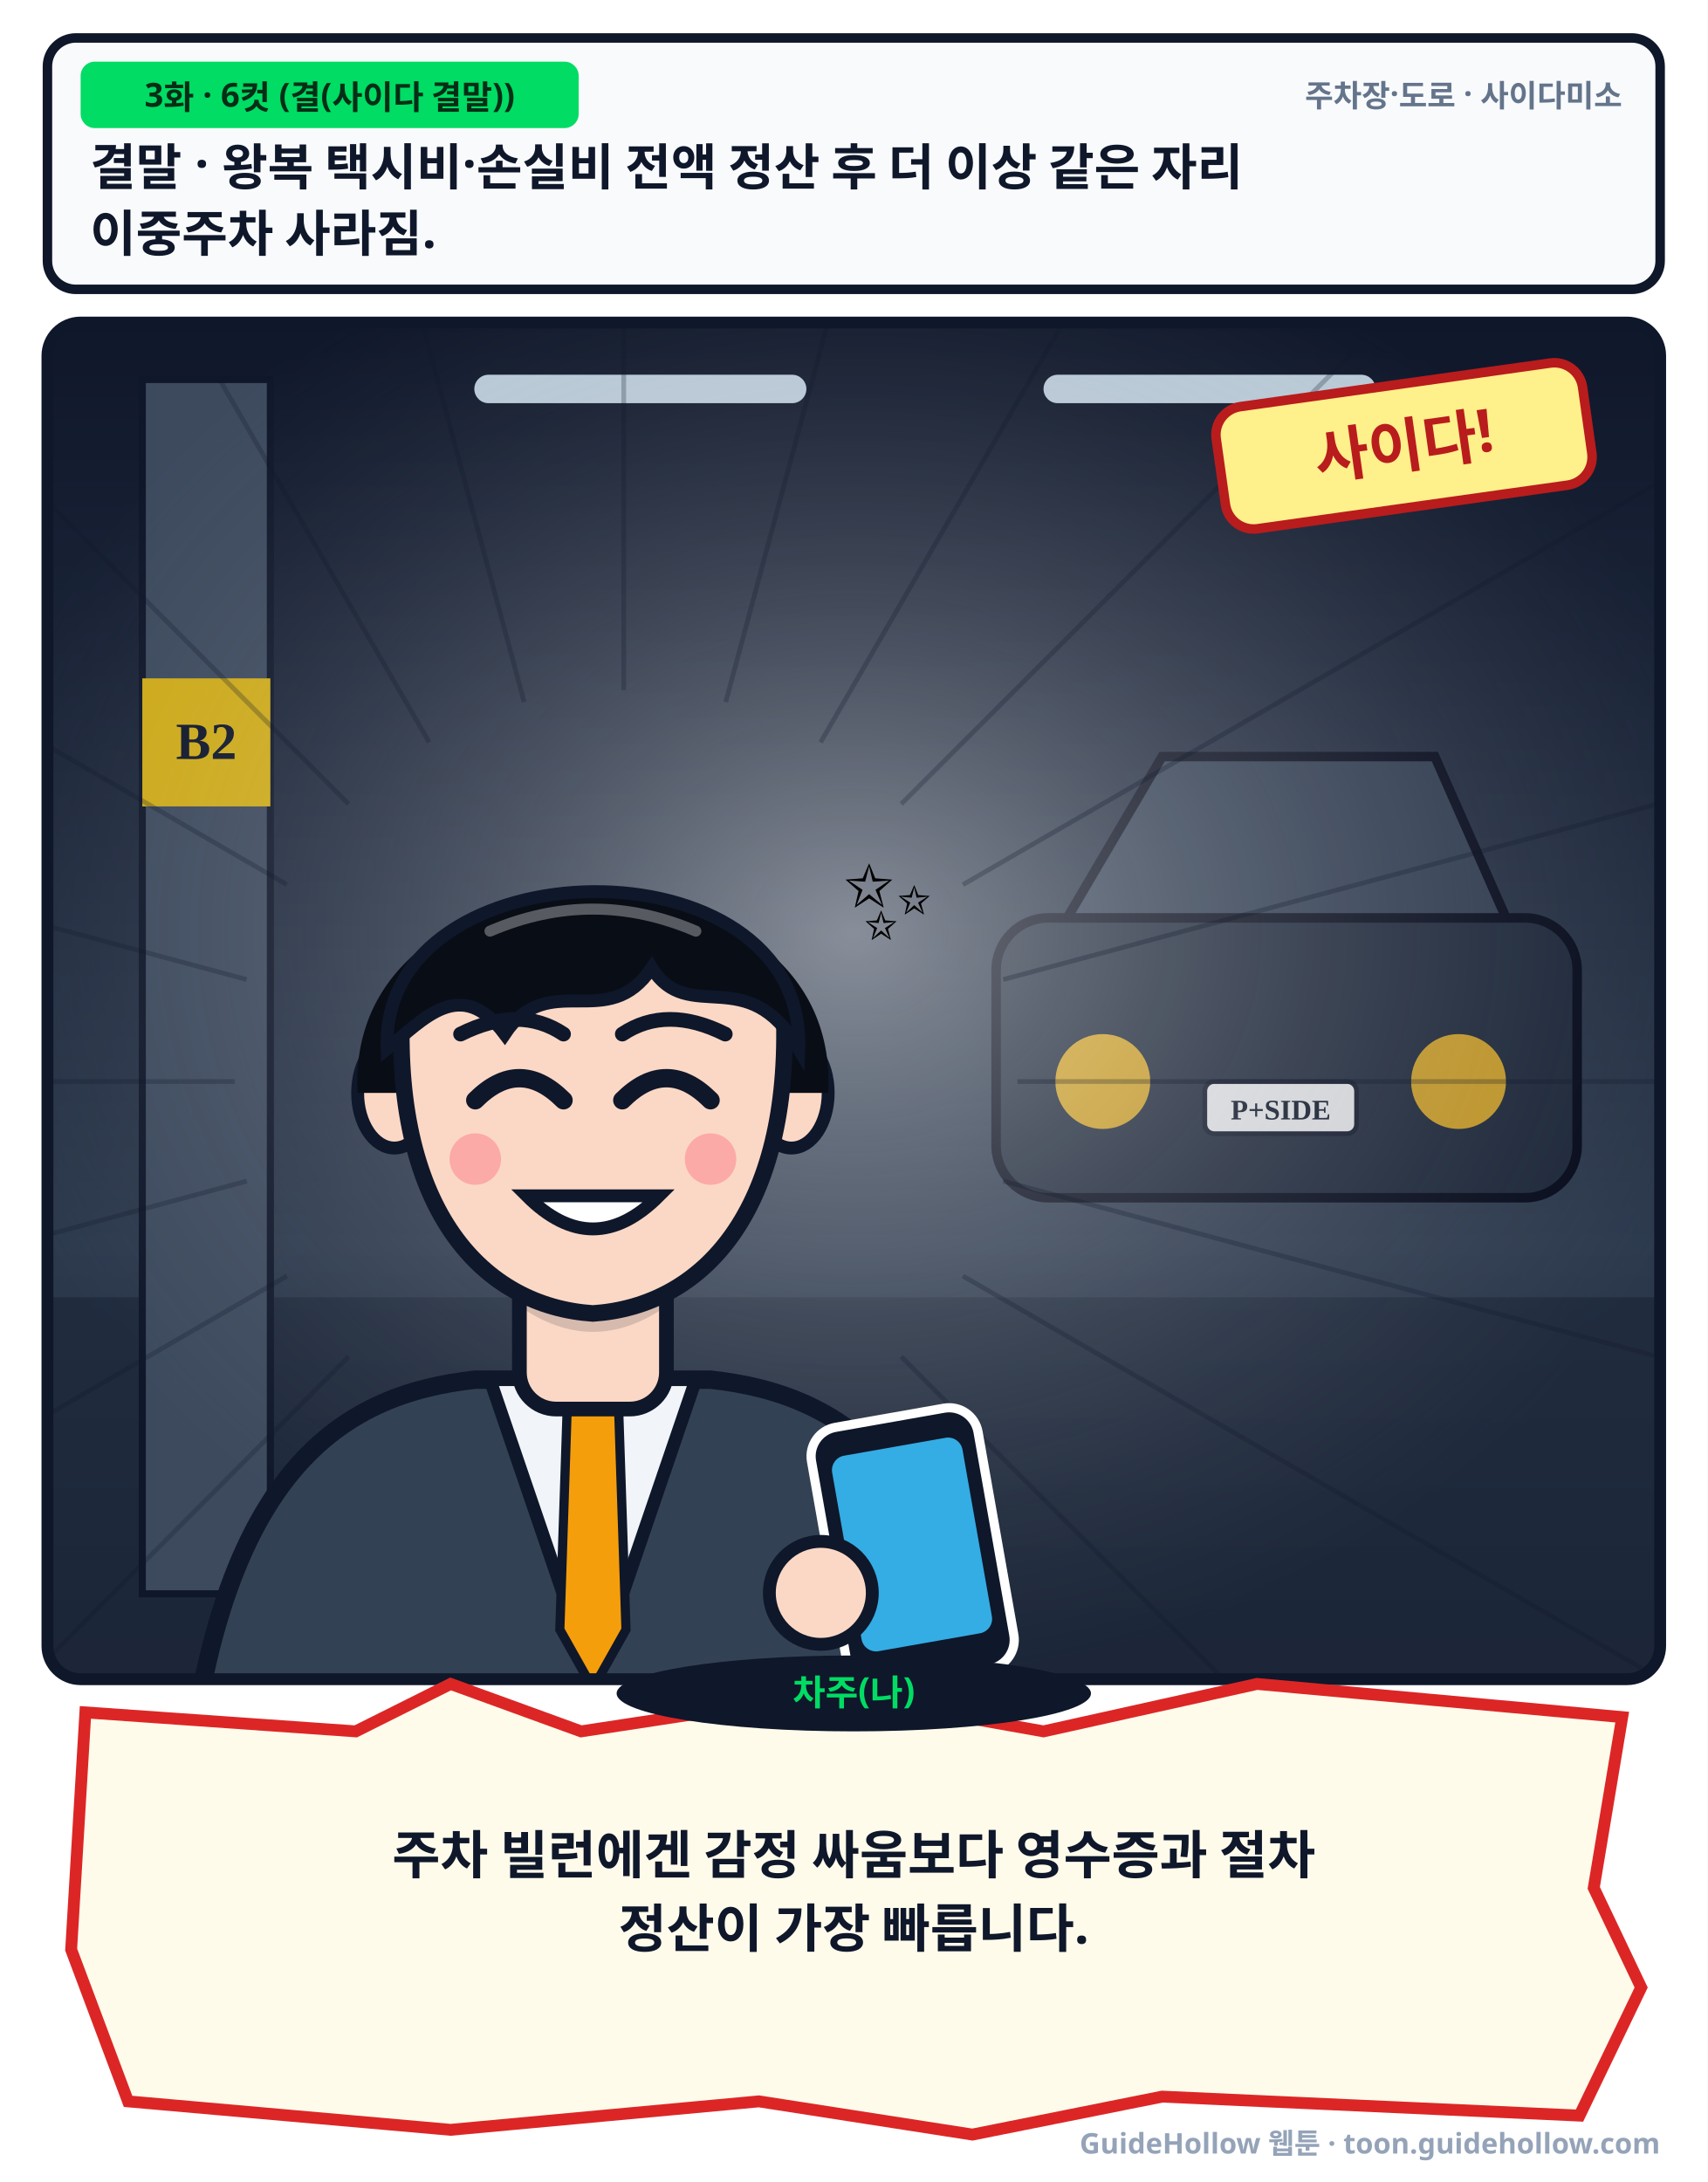
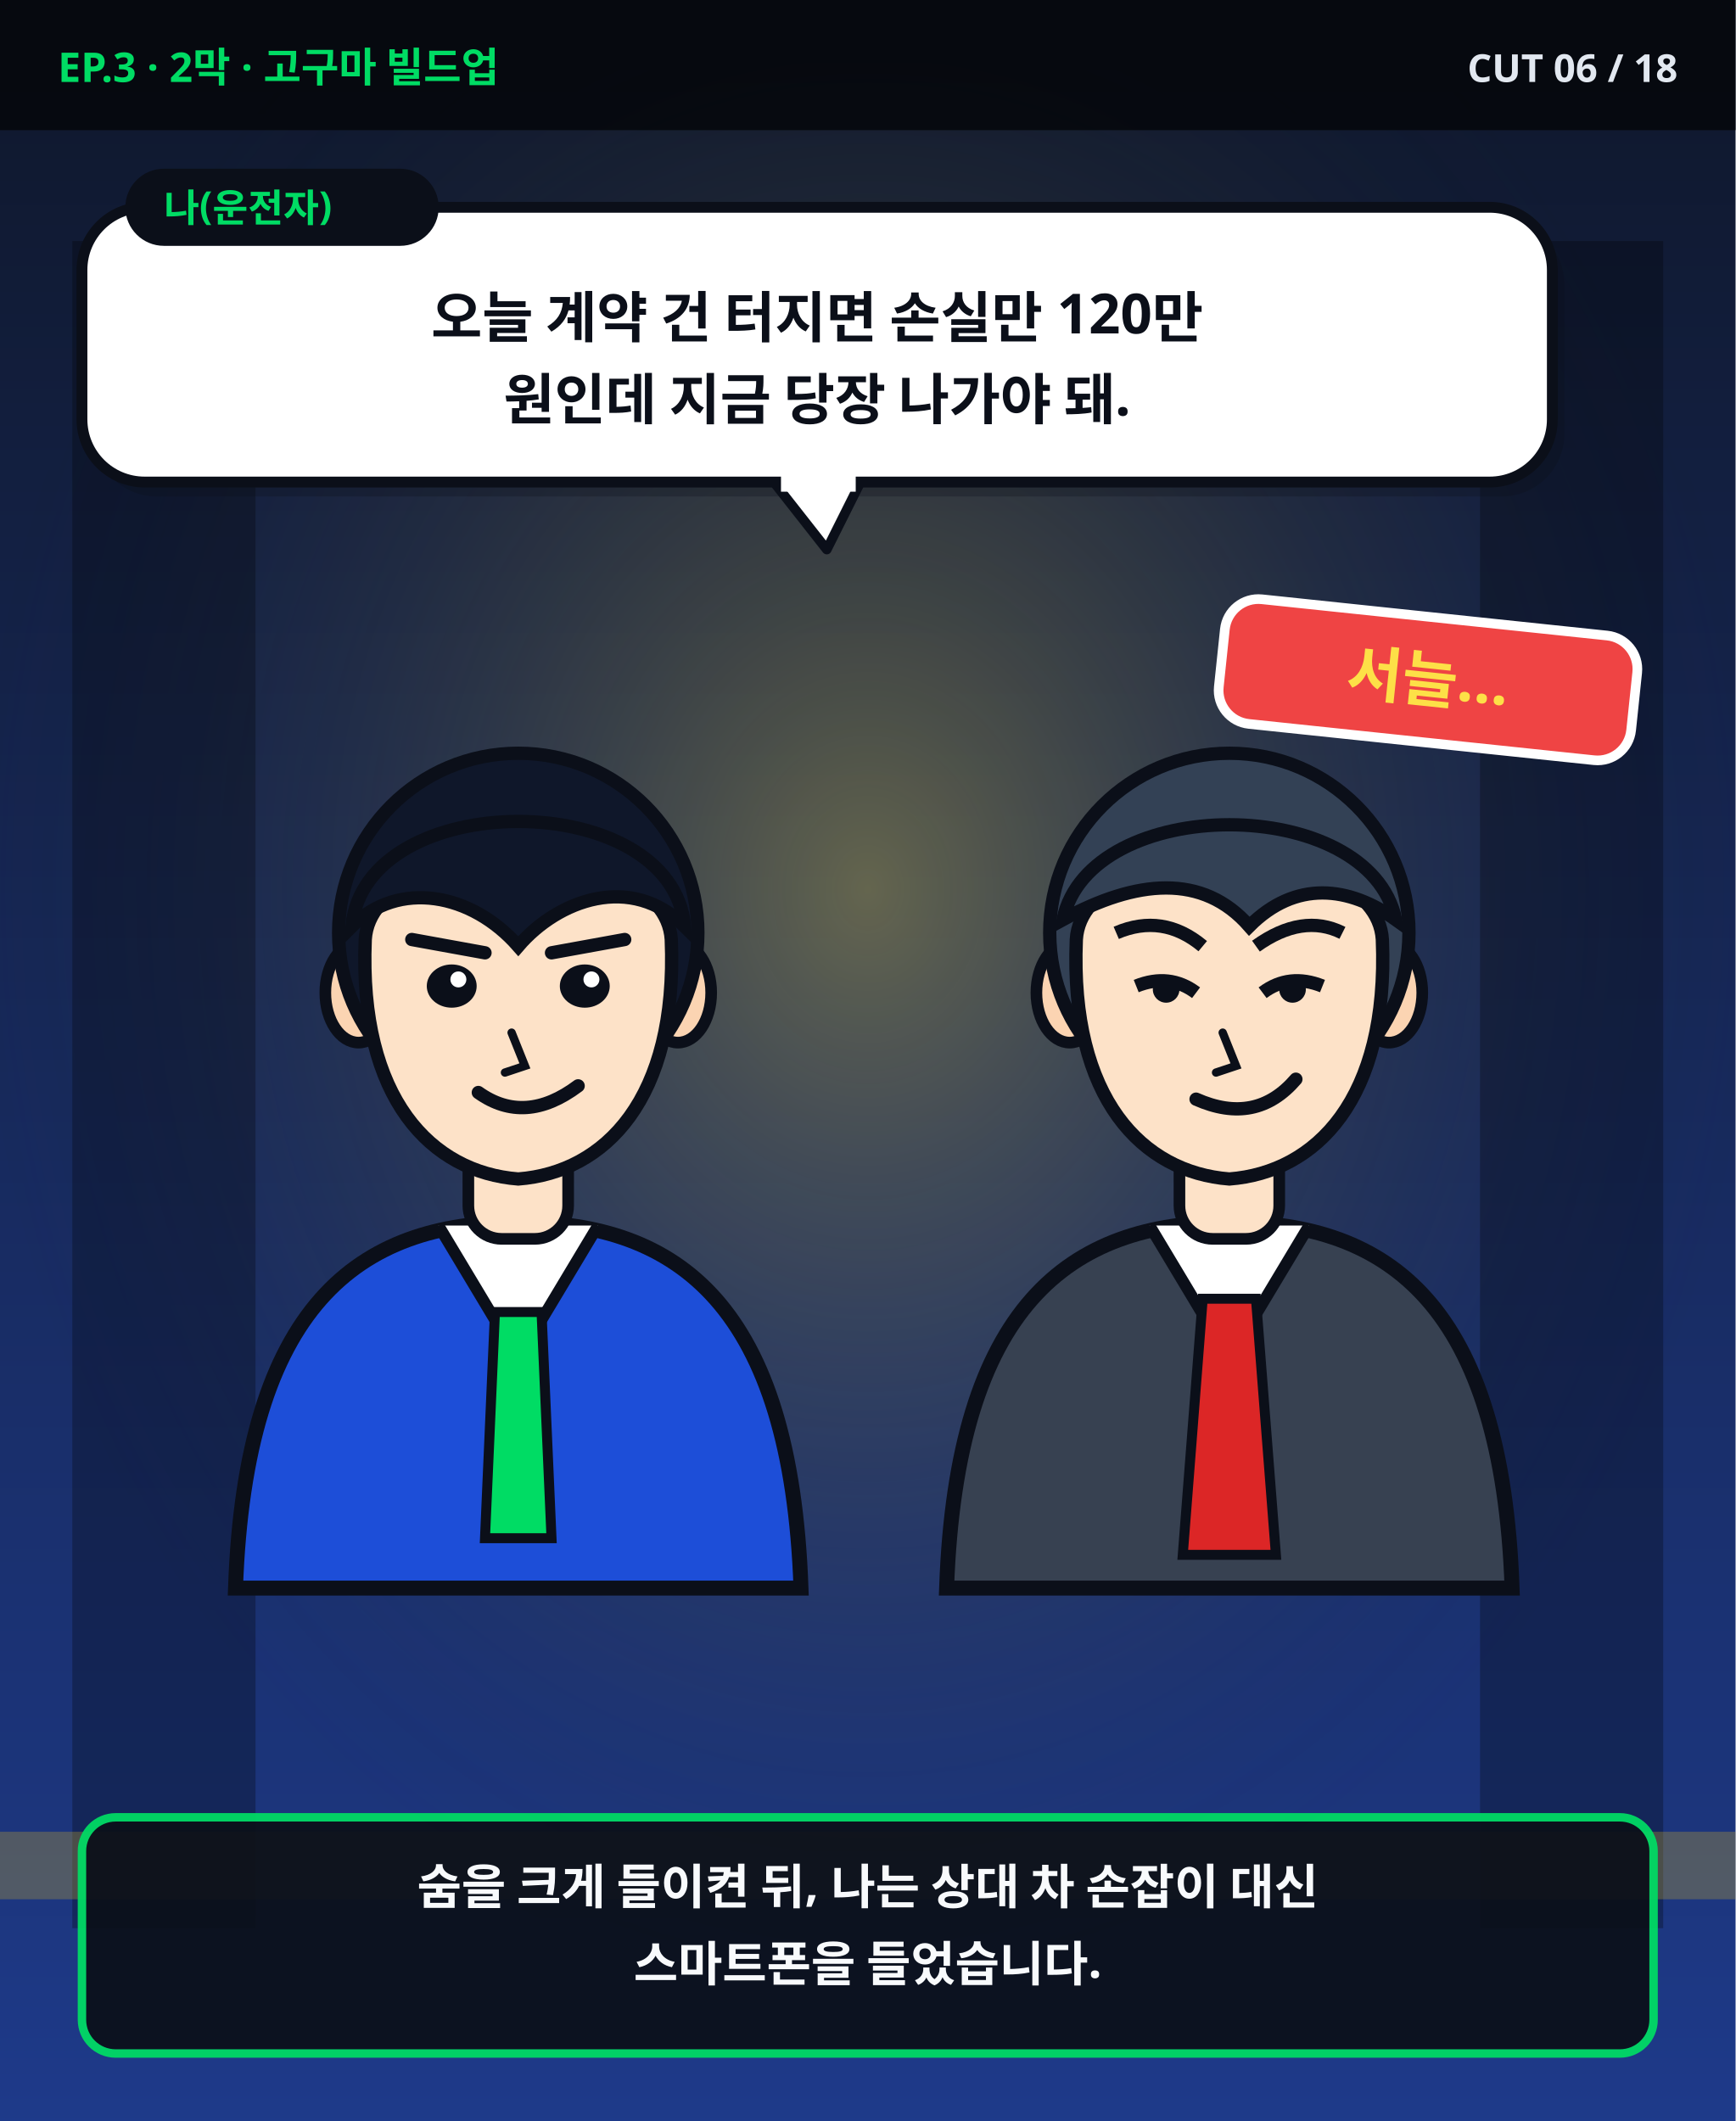
- <svg xmlns="http://www.w3.org/2000/svg" viewBox="0 0 720 920" width="720" height="920" role="img" aria-label="3화 · 6컷 (결(사이다 결말)) - 주차 빌런에겐 감정 싸움보다 영수증과 절차 정산이 가장 빠릅니다.">
-   <rect x="0" y="0" width="720" height="920" fill="#ffffff" />
-   <rect x="20" y="16" width="680" height="106" rx="12" fill="#f8fafc" stroke="#0f172a" stroke-width="4" />
-   <rect x="34" y="26" width="210" height="28" rx="6" fill="#00dc64" />
-   <text x="139" y="45" text-anchor="middle" font-size="14" font-weight="900" fill="#052e16" font-family="Noto Sans KR, sans-serif">3화 · 6컷 (결(사이다 결말))</text>
-   <text x="684" y="45" text-anchor="end" font-size="13" font-weight="800" fill="#64748b" font-family="Noto Sans KR, sans-serif">주차장·도로 · 사이다미소</text>
-   <text x="38" y="78" font-size="21" font-weight="800" fill="#0f172a" font-family="Noto Sans KR, Apple SD Gothic Neo, sans-serif">결말 · 왕복 택시비·손실비 전액 정산 후 더 이상 같은 자리</text>
-   <text x="38" y="106" font-size="21" font-weight="800" fill="#0f172a" font-family="Noto Sans KR, Apple SD Gothic Neo, sans-serif">이중주차 사라짐.</text>
+ <svg xmlns="http://www.w3.org/2000/svg" viewBox="0 0 720 880" width="720" height="880" role="img" aria-label="새벽 6시 내 차 막아놓고 '택시 타든가' 비웃던 외제차 차주, 3일 뒤 울면서 합의 빌게 된 내막 6컷">
+   <defs>
+     <linearGradient id="bg-parking" x1="0" y1="0" x2="0" y2="1">
+       <stop offset="0%" stop-color="#0f172a" />
+       <stop offset="100%" stop-color="#1e3a8a" />
+     </linearGradient>
+     <radialGradient id="glow-parking" cx="50%" cy="42%" r="52%">
+       <stop offset="0%" stop-color="#fde047" stop-opacity="0.34" />
+       <stop offset="100%" stop-color="#0f172a" stop-opacity="0" />
+     </radialGradient>
+   </defs>
+   <rect width="720" height="880" fill="url(#bg-parking)" />
+   <rect width="720" height="880" fill="url(#glow-parking)" />
+   <rect x="30" y="100" width="76" height="700" fill="#000000" opacity="0.28" />
+   <rect x="614" y="100" width="76" height="700" fill="#000000" opacity="0.28" />
+   <rect x="0" y="760" width="720" height="28" fill="#facc15" opacity="0.24" />
+   <g transform="translate(215,445) scale(1.38)">
+     <path d="M-85 155 C-82 70 -48 45 0 45 C48 45 82 70 85 155 Z" fill="#1d4ed8" stroke="#0b0f19" stroke-width="4.5" />
+     <path d="M-24 46 L0 86 L24 46" fill="#ffffff" stroke="#0b0f19" stroke-width="3.5" />
+     <path d="M-7 72 L7 72 L10 140 L-10 140 Z" fill="#00dc64" stroke="#0b0f19" stroke-width="3" />
+     <rect x="-15" y="16" width="30" height="34" rx="10" fill="#fde2c8" stroke="#0b0f19" stroke-width="3.5" />
+     <ellipse cx="-48" cy="-24" rx="10" ry="15" fill="#fbd4b2" stroke="#0b0f19" stroke-width="3.5" />
+     <ellipse cx="48" cy="-24" rx="10" ry="15" fill="#fbd4b2" stroke="#0b0f19" stroke-width="3.5" />
+     <circle cx="0" cy="-42" r="54" fill="#0f172a" stroke="#0b0f19" stroke-width="4" />
+     <path d="M-46 -40 C-48 8 -26 30 0 32 C26 30 48 8 46 -40 C44 -72 -44 -72 -46 -40 Z" fill="#fde2c8" stroke="#0b0f19" stroke-width="4" />
+     <path d="M-50 -44 C-46 -86 46 -86 50 -44 C34 -60 12 -52 0 -38 C-14 -54 -36 -58 -50 -44 Z" fill="#0f172a" stroke="#0b0f19" stroke-width="4" />
+     <path d="M-32 -40 L-10 -36 M10 -36 L32 -40" stroke="#0b0f19" stroke-width="4" stroke-linecap="round" />
+     <ellipse cx="-20" cy="-26" rx="7.5" ry="6.5" fill="#0b0f19" />
+     <ellipse cx="20" cy="-26" rx="7.5" ry="6.5" fill="#0b0f19" />
+     <circle cx="-18" cy="-28" r="2.4" fill="#ffffff" />
+     <circle cx="22" cy="-28" r="2.4" fill="#ffffff" />
+     <path d="M-12 6 Q2 16 18 4" fill="none" stroke="#0b0f19" stroke-width="4" stroke-linecap="round" />
+     <path d="M-2 -12 L2 -2 L-4 0" fill="none" stroke="#0b0f19" stroke-width="2.5" stroke-linecap="round" />
+   </g>
+   <g transform="translate(510,445) scale(1.38)">
+     <path d="M-85 155 C-82 70 -48 45 0 45 C48 45 82 70 85 155 Z" fill="#374151" stroke="#0b0f19" stroke-width="4.5" />
+     <path d="M-24 46 L0 86 L24 46" fill="#ffffff" stroke="#0b0f19" stroke-width="3.5" />
+     <path d="M-8 68 L8 68 L14 145 L-14 145 Z" fill="#dc2626" stroke="#0b0f19" stroke-width="3" />
+     <rect x="-15" y="16" width="30" height="34" rx="10" fill="#fde2c8" stroke="#0b0f19" stroke-width="3.5" />
+     <ellipse cx="-48" cy="-24" rx="10" ry="15" fill="#fbd4b2" stroke="#0b0f19" stroke-width="3.5" />
+     <ellipse cx="48" cy="-24" rx="10" ry="15" fill="#fbd4b2" stroke="#0b0f19" stroke-width="3.5" />
+     <circle cx="0" cy="-42" r="54" fill="#334155" stroke="#0b0f19" stroke-width="4" />
+     <path d="M-46 -40 C-48 8 -26 30 0 32 C26 30 48 8 46 -40 C44 -72 -44 -72 -46 -40 Z" fill="#fde2c8" stroke="#0b0f19" stroke-width="4" />
+     <path d="M-50 -46 C-42 -84 42 -84 50 -46 C36 -56 20 -58 6 -44 C-8 -60 -28 -58 -50 -46 Z" fill="#334155" stroke="#0b0f19" stroke-width="4" />
+     <path d="M-34 -42 Q-20 -48 -8 -38 M8 -38 Q22 -48 34 -42" fill="none" stroke="#0b0f19" stroke-width="4" />
+     <path d="M-28 -26 Q-18 -30 -10 -24 M10 -24 Q18 -30 28 -26" fill="none" stroke="#0b0f19" stroke-width="4" />
+     <circle cx="-19" cy="-25" r="4" fill="#0b0f19" />
+     <circle cx="19" cy="-25" r="4" fill="#0b0f19" />
+     <path d="M-10 8 Q8 16 20 2" fill="none" stroke="#0b0f19" stroke-width="4" stroke-linecap="round" />
+     <path d="M-2 -12 L2 -2 L-4 0" fill="none" stroke="#0b0f19" stroke-width="2.5" stroke-linecap="round" />
+   </g>
+   <rect x="0" y="0" width="720" height="54" fill="#05070b" opacity="0.88" />
+   <text x="24" y="34" font-family="Pretendard, Apple SD Gothic Neo, sans-serif" font-size="17" font-weight="800" fill="#00dc64">EP.3 · 2막 · 고구마 빌드업</text>
+   <text x="696" y="34" text-anchor="end" font-family="Pretendard, Apple SD Gothic Neo, sans-serif" font-size="16" font-weight="800" fill="#e2e8f0">CUT 06 / 18</text>
  <g>
-     <clipPath id="stageClip">
-       <rect x="20" y="136" width="680" height="572" rx="14" />
-     </clipPath>
-     <g clip-path="url(#stageClip)">
-       <defs>
-         <linearGradient id="bgGrad" x1="0" y1="0" x2="0" y2="1">
-           <stop offset="0%" stop-color="#0f172a" />
-           <stop offset="68%" stop-color="#334155" />
-           <stop offset="100%" stop-color="#1e293b" />
-         </linearGradient>
-         <radialGradient id="spotGrad" cx="50%" cy="45%" r="55%">
-           <stop offset="0%" stop-color="#ffffff" stop-opacity="0.45" />
-           <stop offset="100%" stop-color="#0f172a" stop-opacity="0.18" />
-         </radialGradient>
-       </defs>
-       <rect x="20" y="136" width="680" height="572" fill="url(#bgGrad)" />
-       <rect x="20" y="547" width="680" height="160" fill="#1e293b" opacity="0.68" />
-       <rect x="60" y="160" width="54" height="512" fill="#475569" stroke="#0f172a" stroke-width="3" />
-       <rect x="60" y="286" width="54" height="54" fill="#facc15" />
-       <text x="87" y="320" text-anchor="middle" font-size="22" font-weight="900" fill="#0f172a">B2</text>
-       <rect x="200" y="158" width="140" height="12" rx="6" fill="#e0f2fe" />
-       <rect x="440" y="158" width="140" height="12" rx="6" fill="#e0f2fe" />
-       <rect x="420" y="387" width="245" height="118" rx="22" fill="#1e293b" stroke="#020617" stroke-width="4" />
-       <path d="M 450 387 L 490 319 L 605 319 L 635 387 Z" fill="#334155" stroke="#020617" stroke-width="4" />
-       <circle cx="465" cy="456" r="20" fill="#fbbf24" opacity="0.9" />
-       <circle cx="615" cy="456" r="20" fill="#fbbf24" opacity="0.9" />
-       <rect x="508" y="456" width="64" height="22" rx="4" fill="#ffffff" stroke="#0f172a" stroke-width="2" />
-       <text x="540" y="472" text-anchor="middle" font-size="12" font-weight="900" fill="#0f172a">P+SIDE</text>
-       <rect x="20" y="136" width="680" height="572" fill="url(#spotGrad)" />
-       <line x1="429" y1="456" x2="784" y2="456" stroke="#0f172a" stroke-width="2" opacity="0.26" />
-       <line x1="423" y1="498" x2="766" y2="590" stroke="#0f172a" stroke-width="2" opacity="0.26" />
-       <line x1="406" y1="538" x2="714" y2="716" stroke="#0f172a" stroke-width="2" opacity="0.26" />
-       <line x1="380" y1="572" x2="631" y2="823" stroke="#0f172a" stroke-width="2" opacity="0.26" />
-       <line x1="346" y1="598" x2="524" y2="906" stroke="#0f172a" stroke-width="2" opacity="0.26" />
-       <line x1="306" y1="615" x2="398" y2="958" stroke="#0f172a" stroke-width="2" opacity="0.26" />
-       <line x1="264" y1="621" x2="264" y2="976" stroke="#0f172a" stroke-width="2" opacity="0.26" />
-       <line x1="221" y1="615" x2="129" y2="958" stroke="#0f172a" stroke-width="2" opacity="0.26" />
-       <line x1="181" y1="598" x2="4" y2="906" stroke="#0f172a" stroke-width="2" opacity="0.26" />
-       <line x1="147" y1="572" x2="-103" y2="823" stroke="#0f172a" stroke-width="2" opacity="0.26" />
-       <line x1="121" y1="538" x2="-186" y2="716" stroke="#0f172a" stroke-width="2" opacity="0.26" />
-       <line x1="104" y1="498" x2="-238" y2="590" stroke="#0f172a" stroke-width="2" opacity="0.26" />
-       <line x1="99" y1="456" x2="-256" y2="456" stroke="#0f172a" stroke-width="2" opacity="0.26" />
-       <line x1="104" y1="413" x2="-238" y2="321" stroke="#0f172a" stroke-width="2" opacity="0.26" />
-       <line x1="121" y1="373" x2="-186" y2="195" stroke="#0f172a" stroke-width="2" opacity="0.26" />
-       <line x1="147" y1="339" x2="-103" y2="88" stroke="#0f172a" stroke-width="2" opacity="0.26" />
-       <line x1="181" y1="313" x2="3" y2="5" stroke="#0f172a" stroke-width="2" opacity="0.26" />
-       <line x1="221" y1="296" x2="129" y2="-46" stroke="#0f172a" stroke-width="2" opacity="0.26" />
-       <line x1="263" y1="291" x2="263" y2="-64" stroke="#0f172a" stroke-width="2" opacity="0.26" />
-       <line x1="306" y1="296" x2="398" y2="-46" stroke="#0f172a" stroke-width="2" opacity="0.26" />
-       <line x1="346" y1="313" x2="524" y2="5" stroke="#0f172a" stroke-width="2" opacity="0.26" />
-       <line x1="380" y1="339" x2="631" y2="88" stroke="#0f172a" stroke-width="2" opacity="0.26" />
-       <line x1="406" y1="373" x2="714" y2="195" stroke="#0f172a" stroke-width="2" opacity="0.26" />
-       <line x1="423" y1="413" x2="766" y2="321" stroke="#0f172a" stroke-width="2" opacity="0.26" />
-       <g transform="translate(250,498) scale(1.55)">
-         <path d="M -112 185 C -106 78, -68 58, -32 54 L 32 54 C 68 58, 106 78, 112 185 Z" fill="#334155" stroke="#0f172a" stroke-width="5" />
-         <polygon points="-28,54 28,54 0,136" fill="#f1f5f9" stroke="#0f172a" stroke-width="3.5" />
-         <polygon points="-7,62 7,62 9,122 0,138 -9,122" fill="#f59e0b" stroke="#0f172a" stroke-width="2.5" />
-         <rect x="-20" y="18" width="40" height="44" rx="10" fill="#fbd8c5" stroke="#0f172a" stroke-width="4" />
-         <path d="M -20 34 Q 0 48 20 34 L 20 22 L -20 22 Z" fill="#0f172a" opacity="0.16" />
-         <ellipse cx="-54" cy="-24" rx="10" ry="15" fill="#fbd8c5" stroke="#0f172a" stroke-width="3.5" />
-         <ellipse cx="54" cy="-24" rx="10" ry="15" fill="#fbd8c5" stroke="#0f172a" stroke-width="3.5" />
-         <path d="M -64 -24 C -68 -96, 68 -96, 64 -24 Z" fill="#090d16" />
-         <path d="M -52 -46 C -54 8, -30 34, 0 36 C 30 34, 54 8, 52 -46 C 52 -84, -52 -84, -52 -46 Z" fill="#fbd8c5" stroke="#0f172a" stroke-width="4.5" />
-         <path d="M -56 -36 C -58 -92, 58 -94, 56 -36 C 42 -60, 26 -42, 16 -58 C 4 -40, -12 -58, -24 -40 C -36 -56, -46 -44, -56 -36 Z" fill="#090d16" stroke="#0f172a" stroke-width="3.5" />
-         <path d="M -28 -68 Q 0 -80 28 -68" fill="none" stroke="#ffffff" stroke-width="3" opacity="0.32" stroke-linecap="round" />
-         <path d="M -36 -40 Q -20 -48 -8 -40" fill="none" stroke="#0f172a" stroke-width="4" stroke-linecap="round" />
-         <path d="M 8 -40 Q 20 -48 36 -40" fill="none" stroke="#0f172a" stroke-width="4" stroke-linecap="round" />
-         <path d="M -32 -22 Q -20 -34 -8 -22" fill="none" stroke="#0f172a" stroke-width="5" stroke-linecap="round" />
-         <path d="M 8 -22 Q 20 -34 32 -22" fill="none" stroke="#0f172a" stroke-width="5" stroke-linecap="round" />
-         <path d="M -18 4 Q 0 22 18 4 Z" fill="#ffffff" stroke="#0f172a" stroke-width="3.5" />
-         <circle cx="-32" cy="-6" r="7" fill="#fb7185" opacity="0.45" />
-         <circle cx="32" cy="-6" r="7" fill="#fb7185" opacity="0.45" />
-         <text x="68" y="-66" font-size="30">✨</text>
-         <rect x="64" y="64" width="46" height="72" rx="8" fill="#0f172a" stroke="#ffffff" stroke-width="2.5" transform="rotate(-10 86 100)" />
-         <rect x="69" y="72" width="36" height="54" rx="4" fill="#38bdf8" opacity="0.9" transform="rotate(-10 86 100)" />
-         <circle cx="62" cy="112" r="14" fill="#fbd8c5" stroke="#0f172a" stroke-width="3.5" />
-       </g>
-     </g>
-     <rect x="20" y="136" width="680" height="572" rx="14" fill="none" stroke="#0f172a" stroke-width="5" />
+     <rect x="39" y="92" width="610" height="114" rx="26" fill="#0b0f19" opacity="0.28" />
+     <rect x="34" y="86" width="610" height="114" rx="26" fill="#ffffff" stroke="#0b0f19" stroke-width="4.5" />
+     <polygon points="321,200 343,228 357,200" fill="#ffffff" stroke="#0b0f19" stroke-width="4" stroke-linejoin="round" />
+     <rect x="324" y="195" width="31" height="9" fill="#ffffff" />
+     <rect x="52" y="70" width="130" height="32" rx="16" fill="#0b0f19" />
+     <text x="68" y="92" font-family="Pretendard, Apple SD Gothic Neo, sans-serif" font-size="16" font-weight="800" fill="#00dc64">나(운전자)</text>
+     <text x="339" y="140" text-anchor="middle" font-family="Pretendard, Apple SD Gothic Neo, sans-serif" font-size="23" font-weight="800" fill="#0b0f19">오늘 계약 건 터지면 손실만 120만</text>
+     <text x="339" y="174" text-anchor="middle" font-family="Pretendard, Apple SD Gothic Neo, sans-serif" font-size="23" font-weight="800" fill="#0b0f19">원인데 지금 당장 나가야 돼.</text>
  </g>
-   <g transform="translate(592, 188) rotate(-8)">
-     <rect x="-78" y="-26" width="156" height="52" rx="12" fill="#fef08a" stroke="#b91c1c" stroke-width="4" />
-     <text x="0" y="9" text-anchor="middle" font-size="25" font-weight="900" fill="#b91c1c" font-family="Noto Sans KR, sans-serif">사이다!</text>
+   <g transform="translate(592, 286) rotate(6)">
+     <rect x="-86" y="-30" width="172" height="52" rx="14" fill="#ef4444" stroke="#ffffff" stroke-width="4" />
+     <text x="0" y="5" text-anchor="middle" font-family="Pretendard, Apple SD Gothic Neo, sans-serif" font-size="25" font-weight="900" fill="#fde047">서늘...</text>
  </g>
-   <polygon points="36,722 150,730 190,710 245,730 350,714 440,730 530,710 684,724 672,796 692,838 666,892 490,884 410,900 320,886 190,898 54,886 30,822" fill="#fffbeb" stroke="#dc2626" stroke-width="5" />
-   <rect x="260" y="698" width="200" height="32" rx="999" fill="#0f172a" />
-   <text x="360" y="719" text-anchor="middle" font-size="15" font-weight="900" fill="#00dc64" font-family="Noto Sans KR, sans-serif">차주(나)</text>
-   <text x="360" y="790" text-anchor="middle" font-size="22" font-weight="800" fill="#0f172a" font-family="Noto Sans KR, Apple SD Gothic Neo, sans-serif">주차 빌런에겐 감정 싸움보다 영수증과 절차</text>
-   <text x="360" y="821" text-anchor="middle" font-size="22" font-weight="800" fill="#0f172a" font-family="Noto Sans KR, Apple SD Gothic Neo, sans-serif">정산이 가장 빠릅니다.</text>
-   <text x="700" y="908" text-anchor="end" font-size="12" font-weight="700" fill="#94a3b8" font-family="Noto Sans KR, sans-serif">GuideHollow 웹툰 · toon.guidehollow.com</text>
+   <rect x="34" y="754" width="652" height="98" rx="14" fill="#0b0f19" opacity="0.93" stroke="#00dc64" stroke-width="3.5" />
+   <text x="360" y="790" text-anchor="middle" font-family="Pretendard, Apple SD Gothic Neo, sans-serif" font-size="20" font-weight="700" fill="#f8fafc">숨을 크게 들이켠 뒤, 나는 상대 차 손잡이 대신</text>
+   <text x="360" y="822" text-anchor="middle" font-family="Pretendard, Apple SD Gothic Neo, sans-serif" font-size="20" font-weight="700" fill="#f8fafc">스마트폰을 들었습니다.</text>
</svg>
